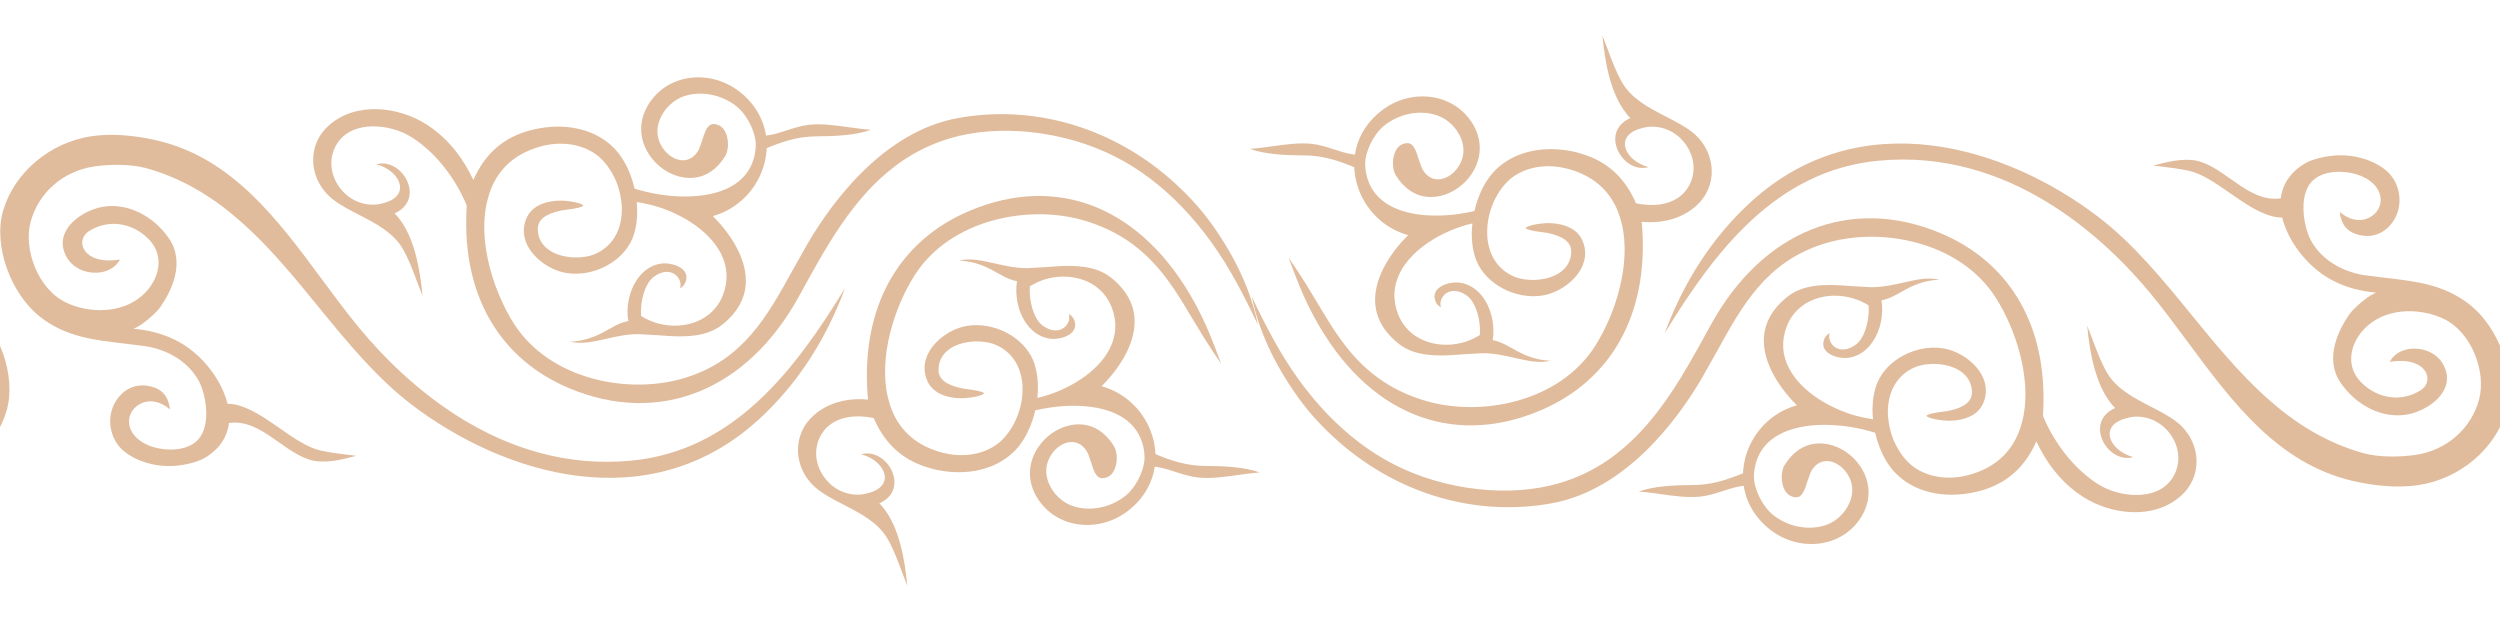
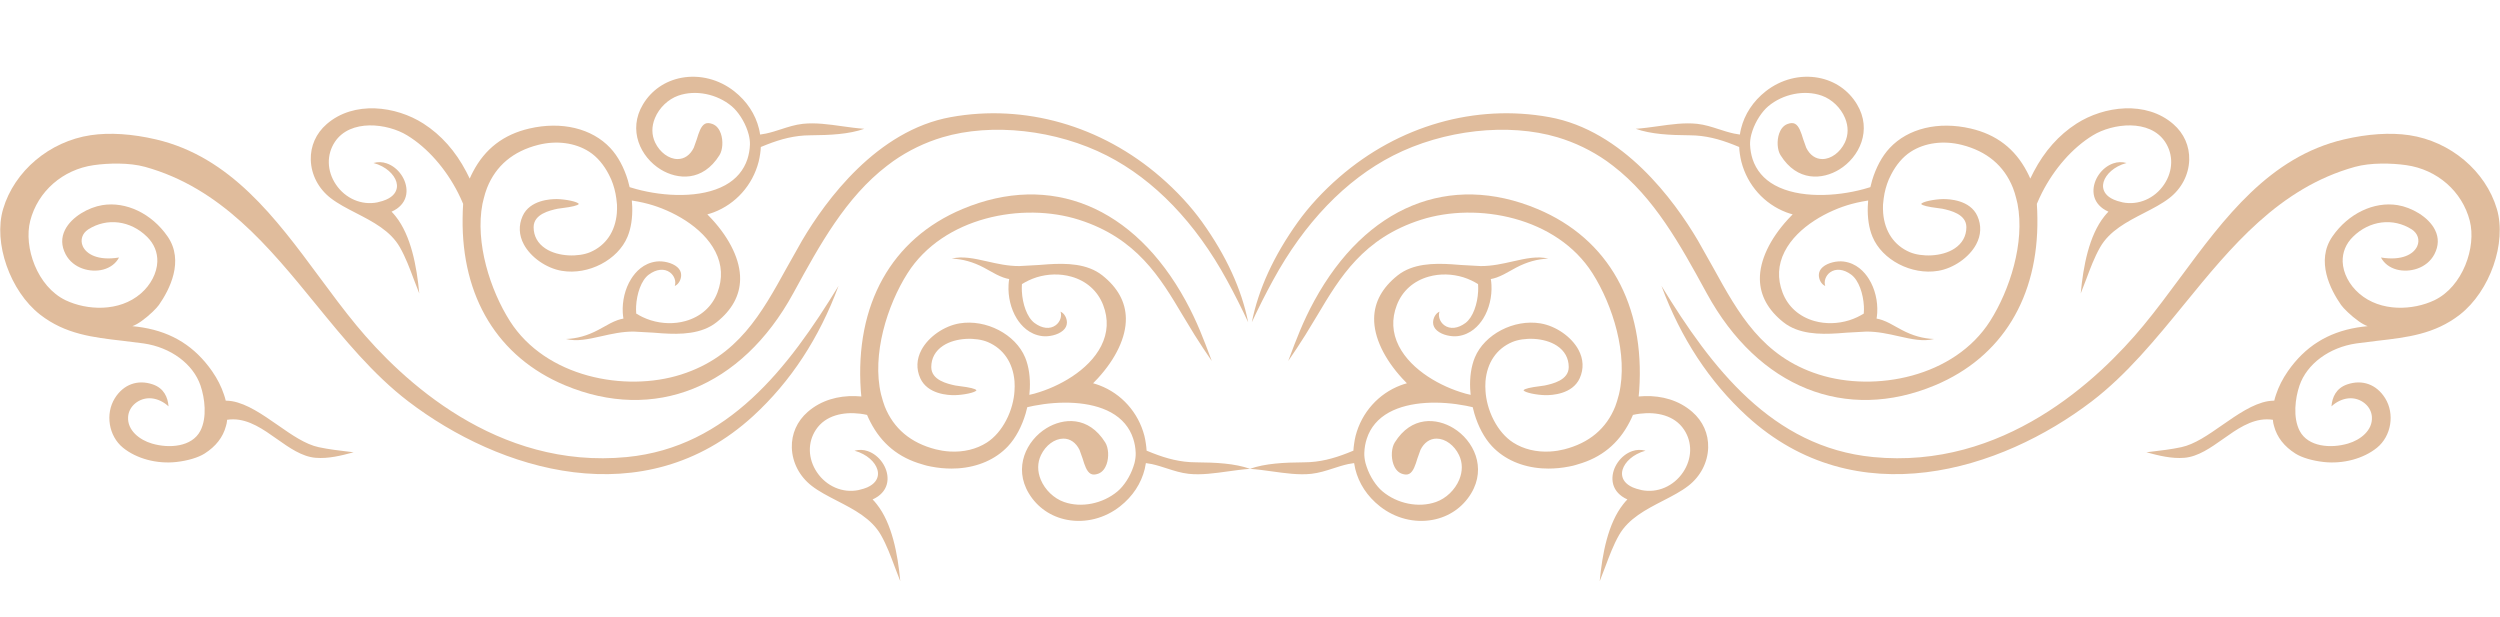
- <svg xmlns="http://www.w3.org/2000/svg" viewBox="0 0 4120 1024">
-   <g transform="translate(16,1024) scale(-1,-1)">
-     <g transform="translate(-58,0)">
-       <path d="M1972.231 752.471a391.86 391.86 0 0 1-9.965-4.04c-0.212-3.743-0.586-7.535-1.165-11.299a120.733 120.733 0 0 0-2.472-13.227c-10.099-39.173-38.305-70.183-74.66-83.947a114.278 114.278 0 0 0-10.551-3.425c2.719-2.719 5.304-5.445 7.818-8.157 30.021-32.775 47.055-68.439 46.596-99.568-0.367-27.132-13.474-51.129-38.99-71.376-25.077-19.901-59.823-20.487-90.585-18.474l-14.562 1.109-32.81 1.822c-19.004 0.085-36.497-3.919-53.432-7.761-21.723-4.908-40.826-9.145-58.876-4.604 18.1 0.614 35.748 5.565 53.714 15.085l8.573 4.739c7.797 4.414 15.431 8.658 23.46 11.497 3.136 1.109 6.448 2.027 9.732 2.606-0.523 3.22-0.946 6.504-1.059 9.852-1.031 19.216 3.701 39.752 13.722 55.868 7.387 11.794 20.699 26.384 42.259 29.06 10.176 1.292 25.762-1.561 34.548-9.357 4.216-3.701 6.384-8.157 6.434-13.143 0-7.429-4.16-14.972-9.887-17.768-0.297-0.169-0.494-0.254-0.734-0.374 2.585 7.74-0.756 17.231-8.065 22.599-9.463 6.956-22.62 5.523-35.162-3.792-12.606-9.449-19.95-31.921-20.988-52.443a100.437 100.437 0 0 1 0.042-10.925c0.085-0.417 0.085-0.826 0.085-1.201 3.552-2.182 7.133-4.209 10.89-5.967a109.158 109.158 0 0 1 13.439-5.318c18.644-5.734 38.884-6.363 57.591-1.109 25.226 7.048 43.99 23.827 52.98 47.203 8.905 23.206 7.754 46.094-3.34 67.987-20.953 41.193-71.2 67.824-108.798 78.495-0.784 0.254-1.476 0.494-2.225 0.671-2.768 0.777-5.523 1.321-8.248 1.977 0.41-3.51 0.664-6.963 0.826-10.445 0.784-18.623-1.61-36.645-7.797-51.617-16.003-38.502-64.816-63.905-108.883-56.652-25.685 4.251-51.701 22.351-63.29 44.004-8.256 15.409-8.948 31.695-1.977 47.118 12.041 26.716 46.716 28.291 57.062 28.107 14.35-0.233 34.682-4.28 36.2-8.15-1.645-2.479-10.974-4.788-27.867-6.857l-7.38-1.066c-12.86-2.797-39.745-8.736-39.781-30.543 0-14.717 6.751-26.97 19.534-35.423 21.518-14.188 55.374-14.188 74.462-6.109 25.854 11.024 41.61 34.103 44.244 64.95 0.452 5.699 0.332 11.455-0.085 17.224-0.205 3.418-0.664 6.843-1.201 10.233a123.162 123.162 0 0 1-6.674 24.477 112.061 112.061 0 0 1-5.982 13.206c-7.952 15.205-18.877 28.319-31.949 36.73-17.316 11.13-38.884 16.236-61.391 14.922-4.167-0.254-8.361-0.706-12.57-1.363a144.659 144.659 0 0 1-10.678-2.182c-41.723-10.551-70.296-34.555-84.978-71.334-1.144-2.881-2.062-5.897-3.001-8.821a150.888 150.888 0 0 1-3.185-11.377c-15.529-65.769 10.275-147.929 44.039-201.029 59.357-93.389 191.262-118.537 284.524-88.855 96.178 30.642 134.935 95.726 172.427 158.741l19.781 32.57a1146.315 1146.315 0 0 0 28.538 43.298c-0.664-1.737-1.328-3.475-1.935-5.198-11.095-29.647-22.521-60.324-41.398-94.829-85.719-156.792-224.334-213.734-370.695-152.343-118.05 49.526-178.684 158.614-168.875 301.353 0.254 3.291 0.621 6.624 0.911 9.972-3.383-0.282-6.716-0.537-10.063-0.621-28.404-0.819-56.645 6.765-78.919 26.144-17.726 15.424-27.118 36.525-26.462 59.498 0.742 24.654 12.818 47.817 33.107 63.481 11.984 9.272 26.631 16.779 42.055 24.738 28.156 14.52 57.231 29.477 72.852 56.899 9.562 16.787 16.356 35.254 23.036 53.114 2.853 7.797 5.946 15.664 9.075 23.496-4.209-45.268-13.764-96.058-39.166-127.972a77.33 77.33 0 0 0-6.808-7.797 50.374 50.374 0 0 0 8.99-5.078c9.852-7.048 15.296-16.497 15.826-27.909 0.862-19.83-13.609-40.656-32.853-47.252a36.574 36.574 0 0 0-22.062-0.657c5.198 1.363 10.099 3.312 14.47 5.657 16.412 8.729 26.186 23.008 24.371 35.452-0.911 6.278-4.993 14.145-17.69 19.795-3.538 1.532-7.952 2.924-13.079 4.082-0.523 0.127-0.989 0.282-1.61 0.417-26.13 5.268-53.177-6.342-68.813-29.64-15.085-22.479-15.741-49.604-1.638-70.748 15.791-23.834 45.346-29.936 73.347-26.518 3.842 0.487 7.719 1.151 11.511 2.02 1.723 3.997 3.496 7.917 5.473 11.659 18.637 36.214 47.083 59.413 86.171 70.423 2.677 0.784 5.191 1.695 7.994 2.302 2.217 0.537 4.456 0.953 6.638 1.412 11.716 2.267 23.171 3.383 34.35 3.34a218.204 218.204 0 0 0 10.621-0.367c33.079-2.316 62.302-14.894 82.803-36.702 13.107-13.976 23.001-33.227 29.272-54.088 0.989-3.552 1.97-7.175 2.797-10.805a233.903 233.903 0 0 1 10.883-2.345c43.057-8.376 93.558-7.874 128.064 11.038 18.46 10.148 30.932 24.993 36.906 43.418 1.243 3.715 2.196 7.535 2.924 11.539 0.664 4.011 1.158 8.121 1.271 12.415 0.177 5.402-0.607 11.13-1.999 16.829a87.711 87.711 0 0 1-1.907 6.095c-5.445 16.412-15.904 32.125-26.186 40.734-24.569 20.706-60.282 27.832-88.89 17.733-16.829-5.89-31.666-20.12-38.707-37.097-5.77-14.018-5.692-28.164 0.417-40.868 7.747-16.25 22.683-27.238 37.062-27.288 11.335-0.085 20.946 6.596 26.928 18.707l5.176 14.527c3.093 10.176 6.645 21.815 13.616 25.31 3.093 1.617 7.055 1.518 11.991-0.162 8.086-2.804 12.168-10.261 14.195-15.953 4.16-11.843 3.206-27.302-2.217-35.953-27.916-44.696-69.971-40.734-97.598-23.834-33.474 20.452-55.162 65.395-29.392 108.233 14.054 23.368 36.822 39.032 64.032 44.067 30.289 5.565 62.167-2.507 87.4-22.351 21.229-16.652 35.247-38.298 41.101-62.132 0.791-3.256 1.398-6.554 1.907-9.816 3.333 0.417 6.631 0.96 9.845 1.645 8.7 1.893 16.942 4.583 25.07 7.217 11.504 3.701 23.383 7.549 36.08 8.948 20.777 2.26 43.333-0.953 65.176-3.997 12.21-1.688 24.569-3.418 36.857-4.28-25.36-8.983-56.355-10.558-89.907-10.805-25.953-0.085-48.636-6.236-71.977-15.353z" fill="#e0bc9c" />
-       <path d="M607.303 329.092c11.998 9.272 26.596 16.815 42.012 24.731 28.156 14.513 57.266 29.527 72.845 56.899 9.569 16.822 16.412 35.254 23.065 53.114a1099.705 1099.705 0 0 0 9.103 23.496c-4.195-45.275-13.771-96.023-39.166-127.979a96.835 96.835 0 0 0-6.843-7.797 57.175 57.175 0 0 0 9.018-5.064c9.823-6.97 15.304-16.532 15.805-27.874 0.855-19.873-13.573-40.649-32.824-47.245a35.734 35.734 0 0 0-22.062-0.657c5.148 1.314 10.099 3.291 14.435 5.6 16.405 8.785 26.214 23.051 24.399 35.416-0.946 6.349-5.028 14.272-17.683 19.795-3.538 1.603-7.959 2.966-13.037 4.124-0.586 0.127-1.066 0.325-1.645 0.452-26.137 5.24-53.184-6.384-68.848-29.689-15.092-22.464-15.755-49.555-1.695-70.79 25.6-38.425 87.111-30.875 119.85-10.932 33.863 20.572 64.406 55.543 84.815 95.783a274.714 274.714 0 0 1 8.333 18.1 428.696 428.696 0 0 0-0.876 24.032c-1.688 130.818 58.502 230.478 169.786 277.186 148.424 62.252 293.662 3.884 379.141-152.336l1.9-3.46c42.217-77.231 85.628-156.269 154.024-208.67 3.467-2.634 6.942-5.318 10.565-7.874a283.556 283.556 0 0 1 81.433-39.42c81.878-24.442 189.158-12.535 273.337 30.43 78.551 40.12 147.407 111.68 199.27 207.017a1177 1177 0 0 1 35.197 69.71c-10.876-54.675-36.278-110.281-76.313-166.241-18.46-25.812-42.337-51.659-69.053-74.787-98.671-85.592-225.739-121.877-348.527-99.653-122.689 22.14-207.406 137.915-246.953 204.955l-25.607 45.43c-41.723 75.656-81.058 147.11-175.182 177.081-93.177 29.738-225.146 4.583-284.531-88.848-32.606-51.369-57.923-129.992-45.515-194.595 0.579-3.016 1.363-5.946 2.147-8.905 1.476-6.024 3.256-11.963 5.523-17.698 14.682-36.808 43.255-60.762 84.978-71.327 30.635-7.662 61.475-3.538 84.639 11.384 13.446 8.651 24.498 22.14 32.577 37.803 1.349 2.691 2.669 5.282 3.87 7.994a122.244 122.244 0 0 1 8.573 31.843c0.459 3.369 0.904 6.758 1.109 10.148 0.169 4.689 0.127 9.428-0.24 14.096-2.599 30.875-18.354 53.877-44.244 64.929-19.039 8.079-52.93 8.079-74.385-6.102-12.811-8.453-19.576-20.699-19.576-35.416 0.042-21.808 26.878-27.782 39.781-30.6l7.422-1.031c16.864-2.104 26.158-4.414 27.832-6.843-1.568-3.87-21.885-7.917-36.193-8.171-10.36-0.155-45.077 1.412-57.111 28.128-6.921 15.416-6.257 31.702 1.984 47.083 11.624 21.681 37.641 39.788 63.326 43.99 44.039 7.302 92.902-18.1 108.89-56.652 6.024-14.513 8.404-31.913 7.832-49.964a175.634 175.634 0 0 0-0.671-10.233c3.475 0.544 6.893 1.165 10.318 1.822 5.812 1.151 11.624 2.387 17.436 3.997 37.888 10.268 89.724 37.182 111.037 79.152 11.13 21.892 12.246 44.774 3.34 68.036-8.905 23.333-27.704 40.07-52.937 47.16-18.757 5.24-39.004 4.576-57.598-1.193a103.883 103.883 0 0 1-13.439-5.24 110.084 110.084 0 0 1-10.89-5.982c0-0.41-0.028-0.777-0.028-1.193a85.013 85.013 0 0 1-0.127-10.925c1.066-20.536 8.361-43.05 20.981-52.45 12.535-9.35 25.734-10.756 35.211-3.792 7.253 5.367 10.635 14.795 8.001 22.556 0.282-0.092 0.537-0.169 0.734-0.332 5.777-2.839 9.936-10.353 9.887-17.811 0-4.951-2.14-9.4-6.391-13.143-8.813-7.712-24.35-10.6-34.541-9.322-21.617 2.634-34.88 17.224-42.224 29.067-10.085 16.116-14.88 36.638-13.813 55.854 0.219 3.298 0.537 6.596 1.08 9.852a60.833 60.833 0 0 0-9.689 2.564c-8.093 2.846-15.664 7.126-23.46 11.539l-8.623 4.696c-17.931 9.562-35.614 14.484-53.714 15.092 18.065 4.576 37.146 0.332 58.862-4.576 16.984-3.821 34.477-7.789 53.481-7.74l32.86 1.808 14.47 1.102c30.755 2.02 65.515 1.448 90.585-18.46 25.522-20.289 38.63-44.286 39.039-71.412 0.452-31.08-16.61-66.751-46.631-99.526a299.658 299.658 0 0 0-7.797-8.171 121.75 121.75 0 0 0 10.558-3.376c36.32-13.813 64.561-44.851 74.618-84.024 1.116-4.414 1.928-8.828 2.556-13.241a102.471 102.471 0 0 0 1.059-11.257 375.914 375.914 0 0 1 10.021-4.032c23.383-9.11 46.016-15.254 71.948-15.381 33.531-0.24 64.54-1.808 89.921-10.798-12.323-0.826-24.654-2.556-36.942-4.28-21.765-3.065-44.314-6.236-65.141-3.969-12.698 1.363-24.576 5.24-36.031 8.955-8.121 2.641-16.419 5.318-25.07 7.182-3.263 0.699-6.518 1.271-9.859 1.681a100.387 100.387 0 0 0-1.9-9.802c-5.904-23.834-19.915-45.48-41.108-62.139-25.268-19.83-57.097-27.945-87.4-22.38-27.253 5.064-50.021 20.699-64.074 44.117-25.727 42.796-4.04 87.732 29.435 108.226 27.584 16.9 69.724 20.812 97.591-23.834 5.41-8.658 6.349-24.124 2.196-35.946-2.027-5.734-6.109-13.114-14.188-15.918-4.951-1.766-8.877-1.808-12.006-0.24-6.914 3.538-10.466 15.127-13.602 25.353l-5.155 14.513c-5.975 12.126-15.544 18.806-26.949 18.722-14.4-0.035-29.279-11.052-37.118-27.295-6.059-12.74-6.179-26.836-0.332-40.861 7.062-17.027 21.857-31.2 38.679-37.146 28.665-10.063 64.399-2.924 88.933 17.719 10.226 8.665 20.699 24.329 26.186 40.748 0.664 2.062 1.314 4.11 1.85 6.13 1.448 5.699 2.232 11.384 2.069 16.794-0.134 4.322-0.621 8.404-1.328 12.443-0.699 3.997-1.695 7.839-2.846 11.546-6.102 18.425-18.46 33.269-36.928 43.368-39.915 21.935-101.136 19.096-147.569 6.476a194.136 194.136 0 0 1-11.13-3.256 180.012 180.012 0 0 0-2.966-11.412c-6.229-20.614-16.123-39.745-29.195-53.643-30.543-32.613-80.804-44.696-134.328-32.33-42.987 9.95-73.672 33.651-93.629 71.751-1.935 3.672-3.785 7.458-5.473 11.412-1.864-3.955-3.799-7.662-5.734-11.412-17.811-34.018-41.532-60.91-71.122-79.914-45.649-29.301-115.486-38.46-160.669 0.826-17.74 15.381-27.09 36.532-26.433 59.54 0.734 24.661 12.811 47.789 33.142 63.46z" fill="#e0bc9c" />
-       <path d="M1099.253 759.066c-215.958 21.109-374.035-127.732-448.999-218.352-21.109-25.48-41.716-53.396-61.715-80.395-72.683-98.262-147.851-199.835-271.325-228.747-39.576-9.272-77.181-11.709-108.593-7.048-68.283 10.219-126.743 59.413-145.429 122.534-16.652 56.158 11.511 136.517 61.433 175.471 41.68 32.528 87.993 37.853 136.997 43.453l35.098 4.414c44.971 6.561 81.991 33.976 94.293 69.886 7.083 20.812 11.292 53.064-0.332 75.359-13.905 26.56-51.461 29.527-80.395 20.988-20.748-6.059-40.988-22.097-39.541-44.194 0.523-8.538 4.654-16.49 11.582-22.302a36.892 36.892 0 0 1 27.535-8.538c10.395 1.073 20.254 6.017 28.051 13.319-1.208-15.007-7.507-30.134-26.229-36.525-25.113-8.531-48.601 0-62.916 22.916-16.292 26.052-10.261 62.909 13.446 82.21 22.387 18.227 56.327 27.394 88.643 23.757 18.799-2.062 36.32-7.302 46.843-13.941 18.792-11.914 30.671-27.238 35.529-45.6 0.41-1.483 0.876-2.931 1.158-4.414 0.417-1.97 0.572-4.04 0.784-6.137a64.689 64.689 0 0 1 10.141-0.742c26.631 0.127 50.014 16.624 72.69 32.697 20.409 14.421 41.476 29.315 64.109 31.165 21.349 1.78 42.591-3.623 63.163-9.145-2.677-0.304-5.402-0.664-8.121-0.996-16.32-1.942-33.234-3.919-49.816-7.472-22.083-4.696-44.569-20.318-68.311-36.892-25.021-17.401-50.635-35.169-75.614-39.498a70.444 70.444 0 0 0-10.515-0.918 98.629 98.629 0 0 0-2.924-10.014c-4.294-13.037-10.89-26.236-19.83-39.046-28.446-40.649-65.684-64.194-115.027-72.4a223.585 223.585 0 0 0-17.288-2.217c4.499-1.568 9.732-4.541 15.014-8.298 12.57-8.863 25.395-21.596 29.067-26.914 17.479-25.028 42.549-73.099 14.4-113.798-26.349-38.05-68.947-58.467-108.48-51.991-22.394 3.672-50.833 19.004-61.892 41.144-6.511 12.987-6.137 26.61 0.996 40.374 12.578 23.983 41.603 31.002 62.584 25.438 12.076-3.291 21.031-10.304 26.186-19.993-35.219 5.734-54.3-5.65-60.19-18.686-4.626-10.254-1.003-21.511 9.032-27.987 30.918-19.795 70.211-14.894 97.668 12.281 11.709 11.504 17.556 25.847 17.076 41.391-0.664 18.757-10.854 38.474-27.302 52.732-36.193 31.384-90.133 27.825-124.928 11.299-47.323-22.599-70.077-88.311-58.869-131.976 12.578-48.855 53.961-85.133 105.465-92.435 23.962-3.432 58.954-4.414 85.26 2.839 125.797 34.922 205.852 132.929 283.245 227.794 47.005 57.591 95.606 117.174 153.868 161.665 150.782 115.161 391.147 190.591 572.677 24.484 62.464-57.231 109.843-129.617 141.962-216.29-83.135 136.121-183.812 267.843-351.416 284.291z" fill="#e0bc9c" />
-     </g>
-   </g>
+ <svg xmlns="http://www.w3.org/2000/svg" viewBox="0 0 4152 1024">
  <g>
    <g transform="translate(-58,0)">
      <path d="M1972.231 752.471a391.86 391.86 0 0 1-9.965-4.04c-0.212-3.743-0.586-7.535-1.165-11.299a120.733 120.733 0 0 0-2.472-13.227c-10.099-39.173-38.305-70.183-74.66-83.947a114.278 114.278 0 0 0-10.551-3.425c2.719-2.719 5.304-5.445 7.818-8.157 30.021-32.775 47.055-68.439 46.596-99.568-0.367-27.132-13.474-51.129-38.99-71.376-25.077-19.901-59.823-20.487-90.585-18.474l-14.562 1.109-32.81 1.822c-19.004 0.085-36.497-3.919-53.432-7.761-21.723-4.908-40.826-9.145-58.876-4.604 18.1 0.614 35.748 5.565 53.714 15.085l8.573 4.739c7.797 4.414 15.431 8.658 23.46 11.497 3.136 1.109 6.448 2.027 9.732 2.606-0.523 3.22-0.946 6.504-1.059 9.852-1.031 19.216 3.701 39.752 13.722 55.868 7.387 11.794 20.699 26.384 42.259 29.06 10.176 1.292 25.762-1.561 34.548-9.357 4.216-3.701 6.384-8.157 6.434-13.143 0-7.429-4.16-14.972-9.887-17.768-0.297-0.169-0.494-0.254-0.734-0.374 2.585 7.74-0.756 17.231-8.065 22.599-9.463 6.956-22.62 5.523-35.162-3.792-12.606-9.449-19.95-31.921-20.988-52.443a100.437 100.437 0 0 1 0.042-10.925c0.085-0.417 0.085-0.826 0.085-1.201 3.552-2.182 7.133-4.209 10.89-5.967a109.158 109.158 0 0 1 13.439-5.318c18.644-5.734 38.884-6.363 57.591-1.109 25.226 7.048 43.99 23.827 52.98 47.203 8.905 23.206 7.754 46.094-3.34 67.987-20.953 41.193-71.2 67.824-108.798 78.495-0.784 0.254-1.476 0.494-2.225 0.671-2.768 0.777-5.523 1.321-8.248 1.977 0.41-3.51 0.664-6.963 0.826-10.445 0.784-18.623-1.61-36.645-7.797-51.617-16.003-38.502-64.816-63.905-108.883-56.652-25.685 4.251-51.701 22.351-63.29 44.004-8.256 15.409-8.948 31.695-1.977 47.118 12.041 26.716 46.716 28.291 57.062 28.107 14.35-0.233 34.682-4.28 36.2-8.15-1.645-2.479-10.974-4.788-27.867-6.857l-7.38-1.066c-12.86-2.797-39.745-8.736-39.781-30.543 0-14.717 6.751-26.97 19.534-35.423 21.518-14.188 55.374-14.188 74.462-6.109 25.854 11.024 41.61 34.103 44.244 64.95 0.452 5.699 0.332 11.455-0.085 17.224-0.205 3.418-0.664 6.843-1.201 10.233a123.162 123.162 0 0 1-6.674 24.477 112.061 112.061 0 0 1-5.982 13.206c-7.952 15.205-18.877 28.319-31.949 36.73-17.316 11.13-38.884 16.236-61.391 14.922-4.167-0.254-8.361-0.706-12.57-1.363a144.659 144.659 0 0 1-10.678-2.182c-41.723-10.551-70.296-34.555-84.978-71.334-1.144-2.881-2.062-5.897-3.001-8.821a150.888 150.888 0 0 1-3.185-11.377c-15.529-65.769 10.275-147.929 44.039-201.029 59.357-93.389 191.262-118.537 284.524-88.855 96.178 30.642 134.935 95.726 172.427 158.741l19.781 32.57a1146.315 1146.315 0 0 0 28.538 43.298c-0.664-1.737-1.328-3.475-1.935-5.198-11.095-29.647-22.521-60.324-41.398-94.829-85.719-156.792-224.334-213.734-370.695-152.343-118.05 49.526-178.684 158.614-168.875 301.353 0.254 3.291 0.621 6.624 0.911 9.972-3.383-0.282-6.716-0.537-10.063-0.621-28.404-0.819-56.645 6.765-78.919 26.144-17.726 15.424-27.118 36.525-26.462 59.498 0.742 24.654 12.818 47.817 33.107 63.481 11.984 9.272 26.631 16.779 42.055 24.738 28.156 14.52 57.231 29.477 72.852 56.899 9.562 16.787 16.356 35.254 23.036 53.114 2.853 7.797 5.946 15.664 9.075 23.496-4.209-45.268-13.764-96.058-39.166-127.972a77.33 77.33 0 0 0-6.808-7.797 50.374 50.374 0 0 0 8.99-5.078c9.852-7.048 15.296-16.497 15.826-27.909 0.862-19.83-13.609-40.656-32.853-47.252a36.574 36.574 0 0 0-22.062-0.657c5.198 1.363 10.099 3.312 14.47 5.657 16.412 8.729 26.186 23.008 24.371 35.452-0.911 6.278-4.993 14.145-17.69 19.795-3.538 1.532-7.952 2.924-13.079 4.082-0.523 0.127-0.989 0.282-1.61 0.417-26.13 5.268-53.177-6.342-68.813-29.64-15.085-22.479-15.741-49.604-1.638-70.748 15.791-23.834 45.346-29.936 73.347-26.518 3.842 0.487 7.719 1.151 11.511 2.02 1.723 3.997 3.496 7.917 5.473 11.659 18.637 36.214 47.083 59.413 86.171 70.423 2.677 0.784 5.191 1.695 7.994 2.302 2.217 0.537 4.456 0.953 6.638 1.412 11.716 2.267 23.171 3.383 34.35 3.34a218.204 218.204 0 0 0 10.621-0.367c33.079-2.316 62.302-14.894 82.803-36.702 13.107-13.976 23.001-33.227 29.272-54.088 0.989-3.552 1.97-7.175 2.797-10.805a233.903 233.903 0 0 1 10.883-2.345c43.057-8.376 93.558-7.874 128.064 11.038 18.46 10.148 30.932 24.993 36.906 43.418 1.243 3.715 2.196 7.535 2.924 11.539 0.664 4.011 1.158 8.121 1.271 12.415 0.177 5.402-0.607 11.13-1.999 16.829a87.711 87.711 0 0 1-1.907 6.095c-5.445 16.412-15.904 32.125-26.186 40.734-24.569 20.706-60.282 27.832-88.89 17.733-16.829-5.89-31.666-20.12-38.707-37.097-5.77-14.018-5.692-28.164 0.417-40.868 7.747-16.25 22.683-27.238 37.062-27.288 11.335-0.085 20.946 6.596 26.928 18.707l5.176 14.527c3.093 10.176 6.645 21.815 13.616 25.31 3.093 1.617 7.055 1.518 11.991-0.162 8.086-2.804 12.168-10.261 14.195-15.953 4.16-11.843 3.206-27.302-2.217-35.953-27.916-44.696-69.971-40.734-97.598-23.834-33.474 20.452-55.162 65.395-29.392 108.233 14.054 23.368 36.822 39.032 64.032 44.067 30.289 5.565 62.167-2.507 87.4-22.351 21.229-16.652 35.247-38.298 41.101-62.132 0.791-3.256 1.398-6.554 1.907-9.816 3.333 0.417 6.631 0.96 9.845 1.645 8.7 1.893 16.942 4.583 25.07 7.217 11.504 3.701 23.383 7.549 36.08 8.948 20.777 2.26 43.333-0.953 65.176-3.997 12.21-1.688 24.569-3.418 36.857-4.28-25.36-8.983-56.355-10.558-89.907-10.805-25.953-0.085-48.636-6.236-71.977-15.353z" fill="#e0bc9c" />
      <path d="M607.303 329.092c11.998 9.272 26.596 16.815 42.012 24.731 28.156 14.513 57.266 29.527 72.845 56.899 9.569 16.822 16.412 35.254 23.065 53.114a1099.705 1099.705 0 0 0 9.103 23.496c-4.195-45.275-13.771-96.023-39.166-127.979a96.835 96.835 0 0 0-6.843-7.797 57.175 57.175 0 0 0 9.018-5.064c9.823-6.97 15.304-16.532 15.805-27.874 0.855-19.873-13.573-40.649-32.824-47.245a35.734 35.734 0 0 0-22.062-0.657c5.148 1.314 10.099 3.291 14.435 5.6 16.405 8.785 26.214 23.051 24.399 35.416-0.946 6.349-5.028 14.272-17.683 19.795-3.538 1.603-7.959 2.966-13.037 4.124-0.586 0.127-1.066 0.325-1.645 0.452-26.137 5.24-53.184-6.384-68.848-29.689-15.092-22.464-15.755-49.555-1.695-70.79 25.6-38.425 87.111-30.875 119.85-10.932 33.863 20.572 64.406 55.543 84.815 95.783a274.714 274.714 0 0 1 8.333 18.1 428.696 428.696 0 0 0-0.876 24.032c-1.688 130.818 58.502 230.478 169.786 277.186 148.424 62.252 293.662 3.884 379.141-152.336l1.9-3.46c42.217-77.231 85.628-156.269 154.024-208.67 3.467-2.634 6.942-5.318 10.565-7.874a283.556 283.556 0 0 1 81.433-39.42c81.878-24.442 189.158-12.535 273.337 30.43 78.551 40.12 147.407 111.68 199.27 207.017a1177 1177 0 0 1 35.197 69.71c-10.876-54.675-36.278-110.281-76.313-166.241-18.46-25.812-42.337-51.659-69.053-74.787-98.671-85.592-225.739-121.877-348.527-99.653-122.689 22.14-207.406 137.915-246.953 204.955l-25.607 45.43c-41.723 75.656-81.058 147.11-175.182 177.081-93.177 29.738-225.146 4.583-284.531-88.848-32.606-51.369-57.923-129.992-45.515-194.595 0.579-3.016 1.363-5.946 2.147-8.905 1.476-6.024 3.256-11.963 5.523-17.698 14.682-36.808 43.255-60.762 84.978-71.327 30.635-7.662 61.475-3.538 84.639 11.384 13.446 8.651 24.498 22.14 32.577 37.803 1.349 2.691 2.669 5.282 3.87 7.994a122.244 122.244 0 0 1 8.573 31.843c0.459 3.369 0.904 6.758 1.109 10.148 0.169 4.689 0.127 9.428-0.24 14.096-2.599 30.875-18.354 53.877-44.244 64.929-19.039 8.079-52.93 8.079-74.385-6.102-12.811-8.453-19.576-20.699-19.576-35.416 0.042-21.808 26.878-27.782 39.781-30.6l7.422-1.031c16.864-2.104 26.158-4.414 27.832-6.843-1.568-3.87-21.885-7.917-36.193-8.171-10.36-0.155-45.077 1.412-57.111 28.128-6.921 15.416-6.257 31.702 1.984 47.083 11.624 21.681 37.641 39.788 63.326 43.99 44.039 7.302 92.902-18.1 108.89-56.652 6.024-14.513 8.404-31.913 7.832-49.964a175.634 175.634 0 0 0-0.671-10.233c3.475 0.544 6.893 1.165 10.318 1.822 5.812 1.151 11.624 2.387 17.436 3.997 37.888 10.268 89.724 37.182 111.037 79.152 11.13 21.892 12.246 44.774 3.34 68.036-8.905 23.333-27.704 40.07-52.937 47.16-18.757 5.24-39.004 4.576-57.598-1.193a103.883 103.883 0 0 1-13.439-5.24 110.084 110.084 0 0 1-10.89-5.982c0-0.41-0.028-0.777-0.028-1.193a85.013 85.013 0 0 1-0.127-10.925c1.066-20.536 8.361-43.05 20.981-52.45 12.535-9.35 25.734-10.756 35.211-3.792 7.253 5.367 10.635 14.795 8.001 22.556 0.282-0.092 0.537-0.169 0.734-0.332 5.777-2.839 9.936-10.353 9.887-17.811 0-4.951-2.14-9.4-6.391-13.143-8.813-7.712-24.35-10.6-34.541-9.322-21.617 2.634-34.88 17.224-42.224 29.067-10.085 16.116-14.88 36.638-13.813 55.854 0.219 3.298 0.537 6.596 1.08 9.852a60.833 60.833 0 0 0-9.689 2.564c-8.093 2.846-15.664 7.126-23.46 11.539l-8.623 4.696c-17.931 9.562-35.614 14.484-53.714 15.092 18.065 4.576 37.146 0.332 58.862-4.576 16.984-3.821 34.477-7.789 53.481-7.74l32.86 1.808 14.47 1.102c30.755 2.02 65.515 1.448 90.585-18.46 25.522-20.289 38.63-44.286 39.039-71.412 0.452-31.08-16.61-66.751-46.631-99.526a299.658 299.658 0 0 0-7.797-8.171 121.75 121.75 0 0 0 10.558-3.376c36.32-13.813 64.561-44.851 74.618-84.024 1.116-4.414 1.928-8.828 2.556-13.241a102.471 102.471 0 0 0 1.059-11.257 375.914 375.914 0 0 1 10.021-4.032c23.383-9.11 46.016-15.254 71.948-15.381 33.531-0.24 64.54-1.808 89.921-10.798-12.323-0.826-24.654-2.556-36.942-4.28-21.765-3.065-44.314-6.236-65.141-3.969-12.698 1.363-24.576 5.24-36.031 8.955-8.121 2.641-16.419 5.318-25.07 7.182-3.263 0.699-6.518 1.271-9.859 1.681a100.387 100.387 0 0 0-1.9-9.802c-5.904-23.834-19.915-45.48-41.108-62.139-25.268-19.83-57.097-27.945-87.4-22.38-27.253 5.064-50.021 20.699-64.074 44.117-25.727 42.796-4.04 87.732 29.435 108.226 27.584 16.9 69.724 20.812 97.591-23.834 5.41-8.658 6.349-24.124 2.196-35.946-2.027-5.734-6.109-13.114-14.188-15.918-4.951-1.766-8.877-1.808-12.006-0.24-6.914 3.538-10.466 15.127-13.602 25.353l-5.155 14.513c-5.975 12.126-15.544 18.806-26.949 18.722-14.4-0.035-29.279-11.052-37.118-27.295-6.059-12.74-6.179-26.836-0.332-40.861 7.062-17.027 21.857-31.2 38.679-37.146 28.665-10.063 64.399-2.924 88.933 17.719 10.226 8.665 20.699 24.329 26.186 40.748 0.664 2.062 1.314 4.11 1.85 6.13 1.448 5.699 2.232 11.384 2.069 16.794-0.134 4.322-0.621 8.404-1.328 12.443-0.699 3.997-1.695 7.839-2.846 11.546-6.102 18.425-18.46 33.269-36.928 43.368-39.915 21.935-101.136 19.096-147.569 6.476a194.136 194.136 0 0 1-11.13-3.256 180.012 180.012 0 0 0-2.966-11.412c-6.229-20.614-16.123-39.745-29.195-53.643-30.543-32.613-80.804-44.696-134.328-32.33-42.987 9.95-73.672 33.651-93.629 71.751-1.935 3.672-3.785 7.458-5.473 11.412-1.864-3.955-3.799-7.662-5.734-11.412-17.811-34.018-41.532-60.91-71.122-79.914-45.649-29.301-115.486-38.46-160.669 0.826-17.74 15.381-27.09 36.532-26.433 59.54 0.734 24.661 12.811 47.789 33.142 63.46z" fill="#e0bc9c" />
      <path d="M1099.253 759.066c-215.958 21.109-374.035-127.732-448.999-218.352-21.109-25.48-41.716-53.396-61.715-80.395-72.683-98.262-147.851-199.835-271.325-228.747-39.576-9.272-77.181-11.709-108.593-7.048-68.283 10.219-126.743 59.413-145.429 122.534-16.652 56.158 11.511 136.517 61.433 175.471 41.68 32.528 87.993 37.853 136.997 43.453l35.098 4.414c44.971 6.561 81.991 33.976 94.293 69.886 7.083 20.812 11.292 53.064-0.332 75.359-13.905 26.56-51.461 29.527-80.395 20.988-20.748-6.059-40.988-22.097-39.541-44.194 0.523-8.538 4.654-16.49 11.582-22.302a36.892 36.892 0 0 1 27.535-8.538c10.395 1.073 20.254 6.017 28.051 13.319-1.208-15.007-7.507-30.134-26.229-36.525-25.113-8.531-48.601 0-62.916 22.916-16.292 26.052-10.261 62.909 13.446 82.21 22.387 18.227 56.327 27.394 88.643 23.757 18.799-2.062 36.32-7.302 46.843-13.941 18.792-11.914 30.671-27.238 35.529-45.6 0.41-1.483 0.876-2.931 1.158-4.414 0.417-1.97 0.572-4.04 0.784-6.137a64.689 64.689 0 0 1 10.141-0.742c26.631 0.127 50.014 16.624 72.69 32.697 20.409 14.421 41.476 29.315 64.109 31.165 21.349 1.78 42.591-3.623 63.163-9.145-2.677-0.304-5.402-0.664-8.121-0.996-16.32-1.942-33.234-3.919-49.816-7.472-22.083-4.696-44.569-20.318-68.311-36.892-25.021-17.401-50.635-35.169-75.614-39.498a70.444 70.444 0 0 0-10.515-0.918 98.629 98.629 0 0 0-2.924-10.014c-4.294-13.037-10.89-26.236-19.83-39.046-28.446-40.649-65.684-64.194-115.027-72.4a223.585 223.585 0 0 0-17.288-2.217c4.499-1.568 9.732-4.541 15.014-8.298 12.57-8.863 25.395-21.596 29.067-26.914 17.479-25.028 42.549-73.099 14.4-113.798-26.349-38.05-68.947-58.467-108.48-51.991-22.394 3.672-50.833 19.004-61.892 41.144-6.511 12.987-6.137 26.61 0.996 40.374 12.578 23.983 41.603 31.002 62.584 25.438 12.076-3.291 21.031-10.304 26.186-19.993-35.219 5.734-54.3-5.65-60.19-18.686-4.626-10.254-1.003-21.511 9.032-27.987 30.918-19.795 70.211-14.894 97.668 12.281 11.709 11.504 17.556 25.847 17.076 41.391-0.664 18.757-10.854 38.474-27.302 52.732-36.193 31.384-90.133 27.825-124.928 11.299-47.323-22.599-70.077-88.311-58.869-131.976 12.578-48.855 53.961-85.133 105.465-92.435 23.962-3.432 58.954-4.414 85.26 2.839 125.797 34.922 205.852 132.929 283.245 227.794 47.005 57.591 95.606 117.174 153.868 161.665 150.782 115.161 391.147 190.591 572.677 24.484 62.464-57.231 109.843-129.617 141.962-216.29-83.135 136.121-183.812 267.843-351.416 284.291z" fill="#e0bc9c" />
    </g>
  </g>
-   <g transform="translate(4136,1024) scale(-1,-1)">
+   <g transform="translate(4152,0) scale(-1,1)">
    <g transform="translate(-58,0)">
      <path d="M1972.231 752.471a391.86 391.86 0 0 1-9.965-4.04c-0.212-3.743-0.586-7.535-1.165-11.299a120.733 120.733 0 0 0-2.472-13.227c-10.099-39.173-38.305-70.183-74.66-83.947a114.278 114.278 0 0 0-10.551-3.425c2.719-2.719 5.304-5.445 7.818-8.157 30.021-32.775 47.055-68.439 46.596-99.568-0.367-27.132-13.474-51.129-38.99-71.376-25.077-19.901-59.823-20.487-90.585-18.474l-14.562 1.109-32.81 1.822c-19.004 0.085-36.497-3.919-53.432-7.761-21.723-4.908-40.826-9.145-58.876-4.604 18.1 0.614 35.748 5.565 53.714 15.085l8.573 4.739c7.797 4.414 15.431 8.658 23.46 11.497 3.136 1.109 6.448 2.027 9.732 2.606-0.523 3.22-0.946 6.504-1.059 9.852-1.031 19.216 3.701 39.752 13.722 55.868 7.387 11.794 20.699 26.384 42.259 29.06 10.176 1.292 25.762-1.561 34.548-9.357 4.216-3.701 6.384-8.157 6.434-13.143 0-7.429-4.16-14.972-9.887-17.768-0.297-0.169-0.494-0.254-0.734-0.374 2.585 7.74-0.756 17.231-8.065 22.599-9.463 6.956-22.62 5.523-35.162-3.792-12.606-9.449-19.95-31.921-20.988-52.443a100.437 100.437 0 0 1 0.042-10.925c0.085-0.417 0.085-0.826 0.085-1.201 3.552-2.182 7.133-4.209 10.89-5.967a109.158 109.158 0 0 1 13.439-5.318c18.644-5.734 38.884-6.363 57.591-1.109 25.226 7.048 43.99 23.827 52.98 47.203 8.905 23.206 7.754 46.094-3.34 67.987-20.953 41.193-71.2 67.824-108.798 78.495-0.784 0.254-1.476 0.494-2.225 0.671-2.768 0.777-5.523 1.321-8.248 1.977 0.41-3.51 0.664-6.963 0.826-10.445 0.784-18.623-1.61-36.645-7.797-51.617-16.003-38.502-64.816-63.905-108.883-56.652-25.685 4.251-51.701 22.351-63.29 44.004-8.256 15.409-8.948 31.695-1.977 47.118 12.041 26.716 46.716 28.291 57.062 28.107 14.35-0.233 34.682-4.28 36.2-8.15-1.645-2.479-10.974-4.788-27.867-6.857l-7.38-1.066c-12.86-2.797-39.745-8.736-39.781-30.543 0-14.717 6.751-26.97 19.534-35.423 21.518-14.188 55.374-14.188 74.462-6.109 25.854 11.024 41.61 34.103 44.244 64.95 0.452 5.699 0.332 11.455-0.085 17.224-0.205 3.418-0.664 6.843-1.201 10.233a123.162 123.162 0 0 1-6.674 24.477 112.061 112.061 0 0 1-5.982 13.206c-7.952 15.205-18.877 28.319-31.949 36.73-17.316 11.13-38.884 16.236-61.391 14.922-4.167-0.254-8.361-0.706-12.57-1.363a144.659 144.659 0 0 1-10.678-2.182c-41.723-10.551-70.296-34.555-84.978-71.334-1.144-2.881-2.062-5.897-3.001-8.821a150.888 150.888 0 0 1-3.185-11.377c-15.529-65.769 10.275-147.929 44.039-201.029 59.357-93.389 191.262-118.537 284.524-88.855 96.178 30.642 134.935 95.726 172.427 158.741l19.781 32.57a1146.315 1146.315 0 0 0 28.538 43.298c-0.664-1.737-1.328-3.475-1.935-5.198-11.095-29.647-22.521-60.324-41.398-94.829-85.719-156.792-224.334-213.734-370.695-152.343-118.05 49.526-178.684 158.614-168.875 301.353 0.254 3.291 0.621 6.624 0.911 9.972-3.383-0.282-6.716-0.537-10.063-0.621-28.404-0.819-56.645 6.765-78.919 26.144-17.726 15.424-27.118 36.525-26.462 59.498 0.742 24.654 12.818 47.817 33.107 63.481 11.984 9.272 26.631 16.779 42.055 24.738 28.156 14.52 57.231 29.477 72.852 56.899 9.562 16.787 16.356 35.254 23.036 53.114 2.853 7.797 5.946 15.664 9.075 23.496-4.209-45.268-13.764-96.058-39.166-127.972a77.33 77.33 0 0 0-6.808-7.797 50.374 50.374 0 0 0 8.99-5.078c9.852-7.048 15.296-16.497 15.826-27.909 0.862-19.83-13.609-40.656-32.853-47.252a36.574 36.574 0 0 0-22.062-0.657c5.198 1.363 10.099 3.312 14.47 5.657 16.412 8.729 26.186 23.008 24.371 35.452-0.911 6.278-4.993 14.145-17.69 19.795-3.538 1.532-7.952 2.924-13.079 4.082-0.523 0.127-0.989 0.282-1.61 0.417-26.13 5.268-53.177-6.342-68.813-29.64-15.085-22.479-15.741-49.604-1.638-70.748 15.791-23.834 45.346-29.936 73.347-26.518 3.842 0.487 7.719 1.151 11.511 2.02 1.723 3.997 3.496 7.917 5.473 11.659 18.637 36.214 47.083 59.413 86.171 70.423 2.677 0.784 5.191 1.695 7.994 2.302 2.217 0.537 4.456 0.953 6.638 1.412 11.716 2.267 23.171 3.383 34.35 3.34a218.204 218.204 0 0 0 10.621-0.367c33.079-2.316 62.302-14.894 82.803-36.702 13.107-13.976 23.001-33.227 29.272-54.088 0.989-3.552 1.97-7.175 2.797-10.805a233.903 233.903 0 0 1 10.883-2.345c43.057-8.376 93.558-7.874 128.064 11.038 18.46 10.148 30.932 24.993 36.906 43.418 1.243 3.715 2.196 7.535 2.924 11.539 0.664 4.011 1.158 8.121 1.271 12.415 0.177 5.402-0.607 11.13-1.999 16.829a87.711 87.711 0 0 1-1.907 6.095c-5.445 16.412-15.904 32.125-26.186 40.734-24.569 20.706-60.282 27.832-88.89 17.733-16.829-5.89-31.666-20.12-38.707-37.097-5.77-14.018-5.692-28.164 0.417-40.868 7.747-16.25 22.683-27.238 37.062-27.288 11.335-0.085 20.946 6.596 26.928 18.707l5.176 14.527c3.093 10.176 6.645 21.815 13.616 25.31 3.093 1.617 7.055 1.518 11.991-0.162 8.086-2.804 12.168-10.261 14.195-15.953 4.16-11.843 3.206-27.302-2.217-35.953-27.916-44.696-69.971-40.734-97.598-23.834-33.474 20.452-55.162 65.395-29.392 108.233 14.054 23.368 36.822 39.032 64.032 44.067 30.289 5.565 62.167-2.507 87.4-22.351 21.229-16.652 35.247-38.298 41.101-62.132 0.791-3.256 1.398-6.554 1.907-9.816 3.333 0.417 6.631 0.96 9.845 1.645 8.7 1.893 16.942 4.583 25.07 7.217 11.504 3.701 23.383 7.549 36.08 8.948 20.777 2.26 43.333-0.953 65.176-3.997 12.21-1.688 24.569-3.418 36.857-4.28-25.36-8.983-56.355-10.558-89.907-10.805-25.953-0.085-48.636-6.236-71.977-15.353z" fill="#e0bc9c" />
      <path d="M607.303 329.092c11.998 9.272 26.596 16.815 42.012 24.731 28.156 14.513 57.266 29.527 72.845 56.899 9.569 16.822 16.412 35.254 23.065 53.114a1099.705 1099.705 0 0 0 9.103 23.496c-4.195-45.275-13.771-96.023-39.166-127.979a96.835 96.835 0 0 0-6.843-7.797 57.175 57.175 0 0 0 9.018-5.064c9.823-6.97 15.304-16.532 15.805-27.874 0.855-19.873-13.573-40.649-32.824-47.245a35.734 35.734 0 0 0-22.062-0.657c5.148 1.314 10.099 3.291 14.435 5.6 16.405 8.785 26.214 23.051 24.399 35.416-0.946 6.349-5.028 14.272-17.683 19.795-3.538 1.603-7.959 2.966-13.037 4.124-0.586 0.127-1.066 0.325-1.645 0.452-26.137 5.24-53.184-6.384-68.848-29.689-15.092-22.464-15.755-49.555-1.695-70.79 25.6-38.425 87.111-30.875 119.85-10.932 33.863 20.572 64.406 55.543 84.815 95.783a274.714 274.714 0 0 1 8.333 18.1 428.696 428.696 0 0 0-0.876 24.032c-1.688 130.818 58.502 230.478 169.786 277.186 148.424 62.252 293.662 3.884 379.141-152.336l1.9-3.46c42.217-77.231 85.628-156.269 154.024-208.67 3.467-2.634 6.942-5.318 10.565-7.874a283.556 283.556 0 0 1 81.433-39.42c81.878-24.442 189.158-12.535 273.337 30.43 78.551 40.12 147.407 111.68 199.27 207.017a1177 1177 0 0 1 35.197 69.71c-10.876-54.675-36.278-110.281-76.313-166.241-18.46-25.812-42.337-51.659-69.053-74.787-98.671-85.592-225.739-121.877-348.527-99.653-122.689 22.14-207.406 137.915-246.953 204.955l-25.607 45.43c-41.723 75.656-81.058 147.11-175.182 177.081-93.177 29.738-225.146 4.583-284.531-88.848-32.606-51.369-57.923-129.992-45.515-194.595 0.579-3.016 1.363-5.946 2.147-8.905 1.476-6.024 3.256-11.963 5.523-17.698 14.682-36.808 43.255-60.762 84.978-71.327 30.635-7.662 61.475-3.538 84.639 11.384 13.446 8.651 24.498 22.14 32.577 37.803 1.349 2.691 2.669 5.282 3.87 7.994a122.244 122.244 0 0 1 8.573 31.843c0.459 3.369 0.904 6.758 1.109 10.148 0.169 4.689 0.127 9.428-0.24 14.096-2.599 30.875-18.354 53.877-44.244 64.929-19.039 8.079-52.93 8.079-74.385-6.102-12.811-8.453-19.576-20.699-19.576-35.416 0.042-21.808 26.878-27.782 39.781-30.6l7.422-1.031c16.864-2.104 26.158-4.414 27.832-6.843-1.568-3.87-21.885-7.917-36.193-8.171-10.36-0.155-45.077 1.412-57.111 28.128-6.921 15.416-6.257 31.702 1.984 47.083 11.624 21.681 37.641 39.788 63.326 43.99 44.039 7.302 92.902-18.1 108.89-56.652 6.024-14.513 8.404-31.913 7.832-49.964a175.634 175.634 0 0 0-0.671-10.233c3.475 0.544 6.893 1.165 10.318 1.822 5.812 1.151 11.624 2.387 17.436 3.997 37.888 10.268 89.724 37.182 111.037 79.152 11.13 21.892 12.246 44.774 3.34 68.036-8.905 23.333-27.704 40.07-52.937 47.16-18.757 5.24-39.004 4.576-57.598-1.193a103.883 103.883 0 0 1-13.439-5.24 110.084 110.084 0 0 1-10.89-5.982c0-0.41-0.028-0.777-0.028-1.193a85.013 85.013 0 0 1-0.127-10.925c1.066-20.536 8.361-43.05 20.981-52.45 12.535-9.35 25.734-10.756 35.211-3.792 7.253 5.367 10.635 14.795 8.001 22.556 0.282-0.092 0.537-0.169 0.734-0.332 5.777-2.839 9.936-10.353 9.887-17.811 0-4.951-2.14-9.4-6.391-13.143-8.813-7.712-24.35-10.6-34.541-9.322-21.617 2.634-34.88 17.224-42.224 29.067-10.085 16.116-14.88 36.638-13.813 55.854 0.219 3.298 0.537 6.596 1.08 9.852a60.833 60.833 0 0 0-9.689 2.564c-8.093 2.846-15.664 7.126-23.46 11.539l-8.623 4.696c-17.931 9.562-35.614 14.484-53.714 15.092 18.065 4.576 37.146 0.332 58.862-4.576 16.984-3.821 34.477-7.789 53.481-7.74l32.86 1.808 14.47 1.102c30.755 2.02 65.515 1.448 90.585-18.46 25.522-20.289 38.63-44.286 39.039-71.412 0.452-31.08-16.61-66.751-46.631-99.526a299.658 299.658 0 0 0-7.797-8.171 121.75 121.75 0 0 0 10.558-3.376c36.32-13.813 64.561-44.851 74.618-84.024 1.116-4.414 1.928-8.828 2.556-13.241a102.471 102.471 0 0 0 1.059-11.257 375.914 375.914 0 0 1 10.021-4.032c23.383-9.11 46.016-15.254 71.948-15.381 33.531-0.24 64.54-1.808 89.921-10.798-12.323-0.826-24.654-2.556-36.942-4.28-21.765-3.065-44.314-6.236-65.141-3.969-12.698 1.363-24.576 5.24-36.031 8.955-8.121 2.641-16.419 5.318-25.07 7.182-3.263 0.699-6.518 1.271-9.859 1.681a100.387 100.387 0 0 0-1.9-9.802c-5.904-23.834-19.915-45.48-41.108-62.139-25.268-19.83-57.097-27.945-87.4-22.38-27.253 5.064-50.021 20.699-64.074 44.117-25.727 42.796-4.04 87.732 29.435 108.226 27.584 16.9 69.724 20.812 97.591-23.834 5.41-8.658 6.349-24.124 2.196-35.946-2.027-5.734-6.109-13.114-14.188-15.918-4.951-1.766-8.877-1.808-12.006-0.24-6.914 3.538-10.466 15.127-13.602 25.353l-5.155 14.513c-5.975 12.126-15.544 18.806-26.949 18.722-14.4-0.035-29.279-11.052-37.118-27.295-6.059-12.74-6.179-26.836-0.332-40.861 7.062-17.027 21.857-31.2 38.679-37.146 28.665-10.063 64.399-2.924 88.933 17.719 10.226 8.665 20.699 24.329 26.186 40.748 0.664 2.062 1.314 4.11 1.85 6.13 1.448 5.699 2.232 11.384 2.069 16.794-0.134 4.322-0.621 8.404-1.328 12.443-0.699 3.997-1.695 7.839-2.846 11.546-6.102 18.425-18.46 33.269-36.928 43.368-39.915 21.935-101.136 19.096-147.569 6.476a194.136 194.136 0 0 1-11.13-3.256 180.012 180.012 0 0 0-2.966-11.412c-6.229-20.614-16.123-39.745-29.195-53.643-30.543-32.613-80.804-44.696-134.328-32.33-42.987 9.95-73.672 33.651-93.629 71.751-1.935 3.672-3.785 7.458-5.473 11.412-1.864-3.955-3.799-7.662-5.734-11.412-17.811-34.018-41.532-60.91-71.122-79.914-45.649-29.301-115.486-38.46-160.669 0.826-17.74 15.381-27.09 36.532-26.433 59.54 0.734 24.661 12.811 47.789 33.142 63.46z" fill="#e0bc9c" />
      <path d="M1099.253 759.066c-215.958 21.109-374.035-127.732-448.999-218.352-21.109-25.48-41.716-53.396-61.715-80.395-72.683-98.262-147.851-199.835-271.325-228.747-39.576-9.272-77.181-11.709-108.593-7.048-68.283 10.219-126.743 59.413-145.429 122.534-16.652 56.158 11.511 136.517 61.433 175.471 41.68 32.528 87.993 37.853 136.997 43.453l35.098 4.414c44.971 6.561 81.991 33.976 94.293 69.886 7.083 20.812 11.292 53.064-0.332 75.359-13.905 26.56-51.461 29.527-80.395 20.988-20.748-6.059-40.988-22.097-39.541-44.194 0.523-8.538 4.654-16.49 11.582-22.302a36.892 36.892 0 0 1 27.535-8.538c10.395 1.073 20.254 6.017 28.051 13.319-1.208-15.007-7.507-30.134-26.229-36.525-25.113-8.531-48.601 0-62.916 22.916-16.292 26.052-10.261 62.909 13.446 82.21 22.387 18.227 56.327 27.394 88.643 23.757 18.799-2.062 36.32-7.302 46.843-13.941 18.792-11.914 30.671-27.238 35.529-45.6 0.41-1.483 0.876-2.931 1.158-4.414 0.417-1.97 0.572-4.04 0.784-6.137a64.689 64.689 0 0 1 10.141-0.742c26.631 0.127 50.014 16.624 72.69 32.697 20.409 14.421 41.476 29.315 64.109 31.165 21.349 1.78 42.591-3.623 63.163-9.145-2.677-0.304-5.402-0.664-8.121-0.996-16.32-1.942-33.234-3.919-49.816-7.472-22.083-4.696-44.569-20.318-68.311-36.892-25.021-17.401-50.635-35.169-75.614-39.498a70.444 70.444 0 0 0-10.515-0.918 98.629 98.629 0 0 0-2.924-10.014c-4.294-13.037-10.89-26.236-19.83-39.046-28.446-40.649-65.684-64.194-115.027-72.4a223.585 223.585 0 0 0-17.288-2.217c4.499-1.568 9.732-4.541 15.014-8.298 12.57-8.863 25.395-21.596 29.067-26.914 17.479-25.028 42.549-73.099 14.4-113.798-26.349-38.05-68.947-58.467-108.48-51.991-22.394 3.672-50.833 19.004-61.892 41.144-6.511 12.987-6.137 26.61 0.996 40.374 12.578 23.983 41.603 31.002 62.584 25.438 12.076-3.291 21.031-10.304 26.186-19.993-35.219 5.734-54.3-5.65-60.19-18.686-4.626-10.254-1.003-21.511 9.032-27.987 30.918-19.795 70.211-14.894 97.668 12.281 11.709 11.504 17.556 25.847 17.076 41.391-0.664 18.757-10.854 38.474-27.302 52.732-36.193 31.384-90.133 27.825-124.928 11.299-47.323-22.599-70.077-88.311-58.869-131.976 12.578-48.855 53.961-85.133 105.465-92.435 23.962-3.432 58.954-4.414 85.26 2.839 125.797 34.922 205.852 132.929 283.245 227.794 47.005 57.591 95.606 117.174 153.868 161.665 150.782 115.161 391.147 190.591 572.677 24.484 62.464-57.231 109.843-129.617 141.962-216.29-83.135 136.121-183.812 267.843-351.416 284.291z" fill="#e0bc9c" />
    </g>
  </g>
</svg>
